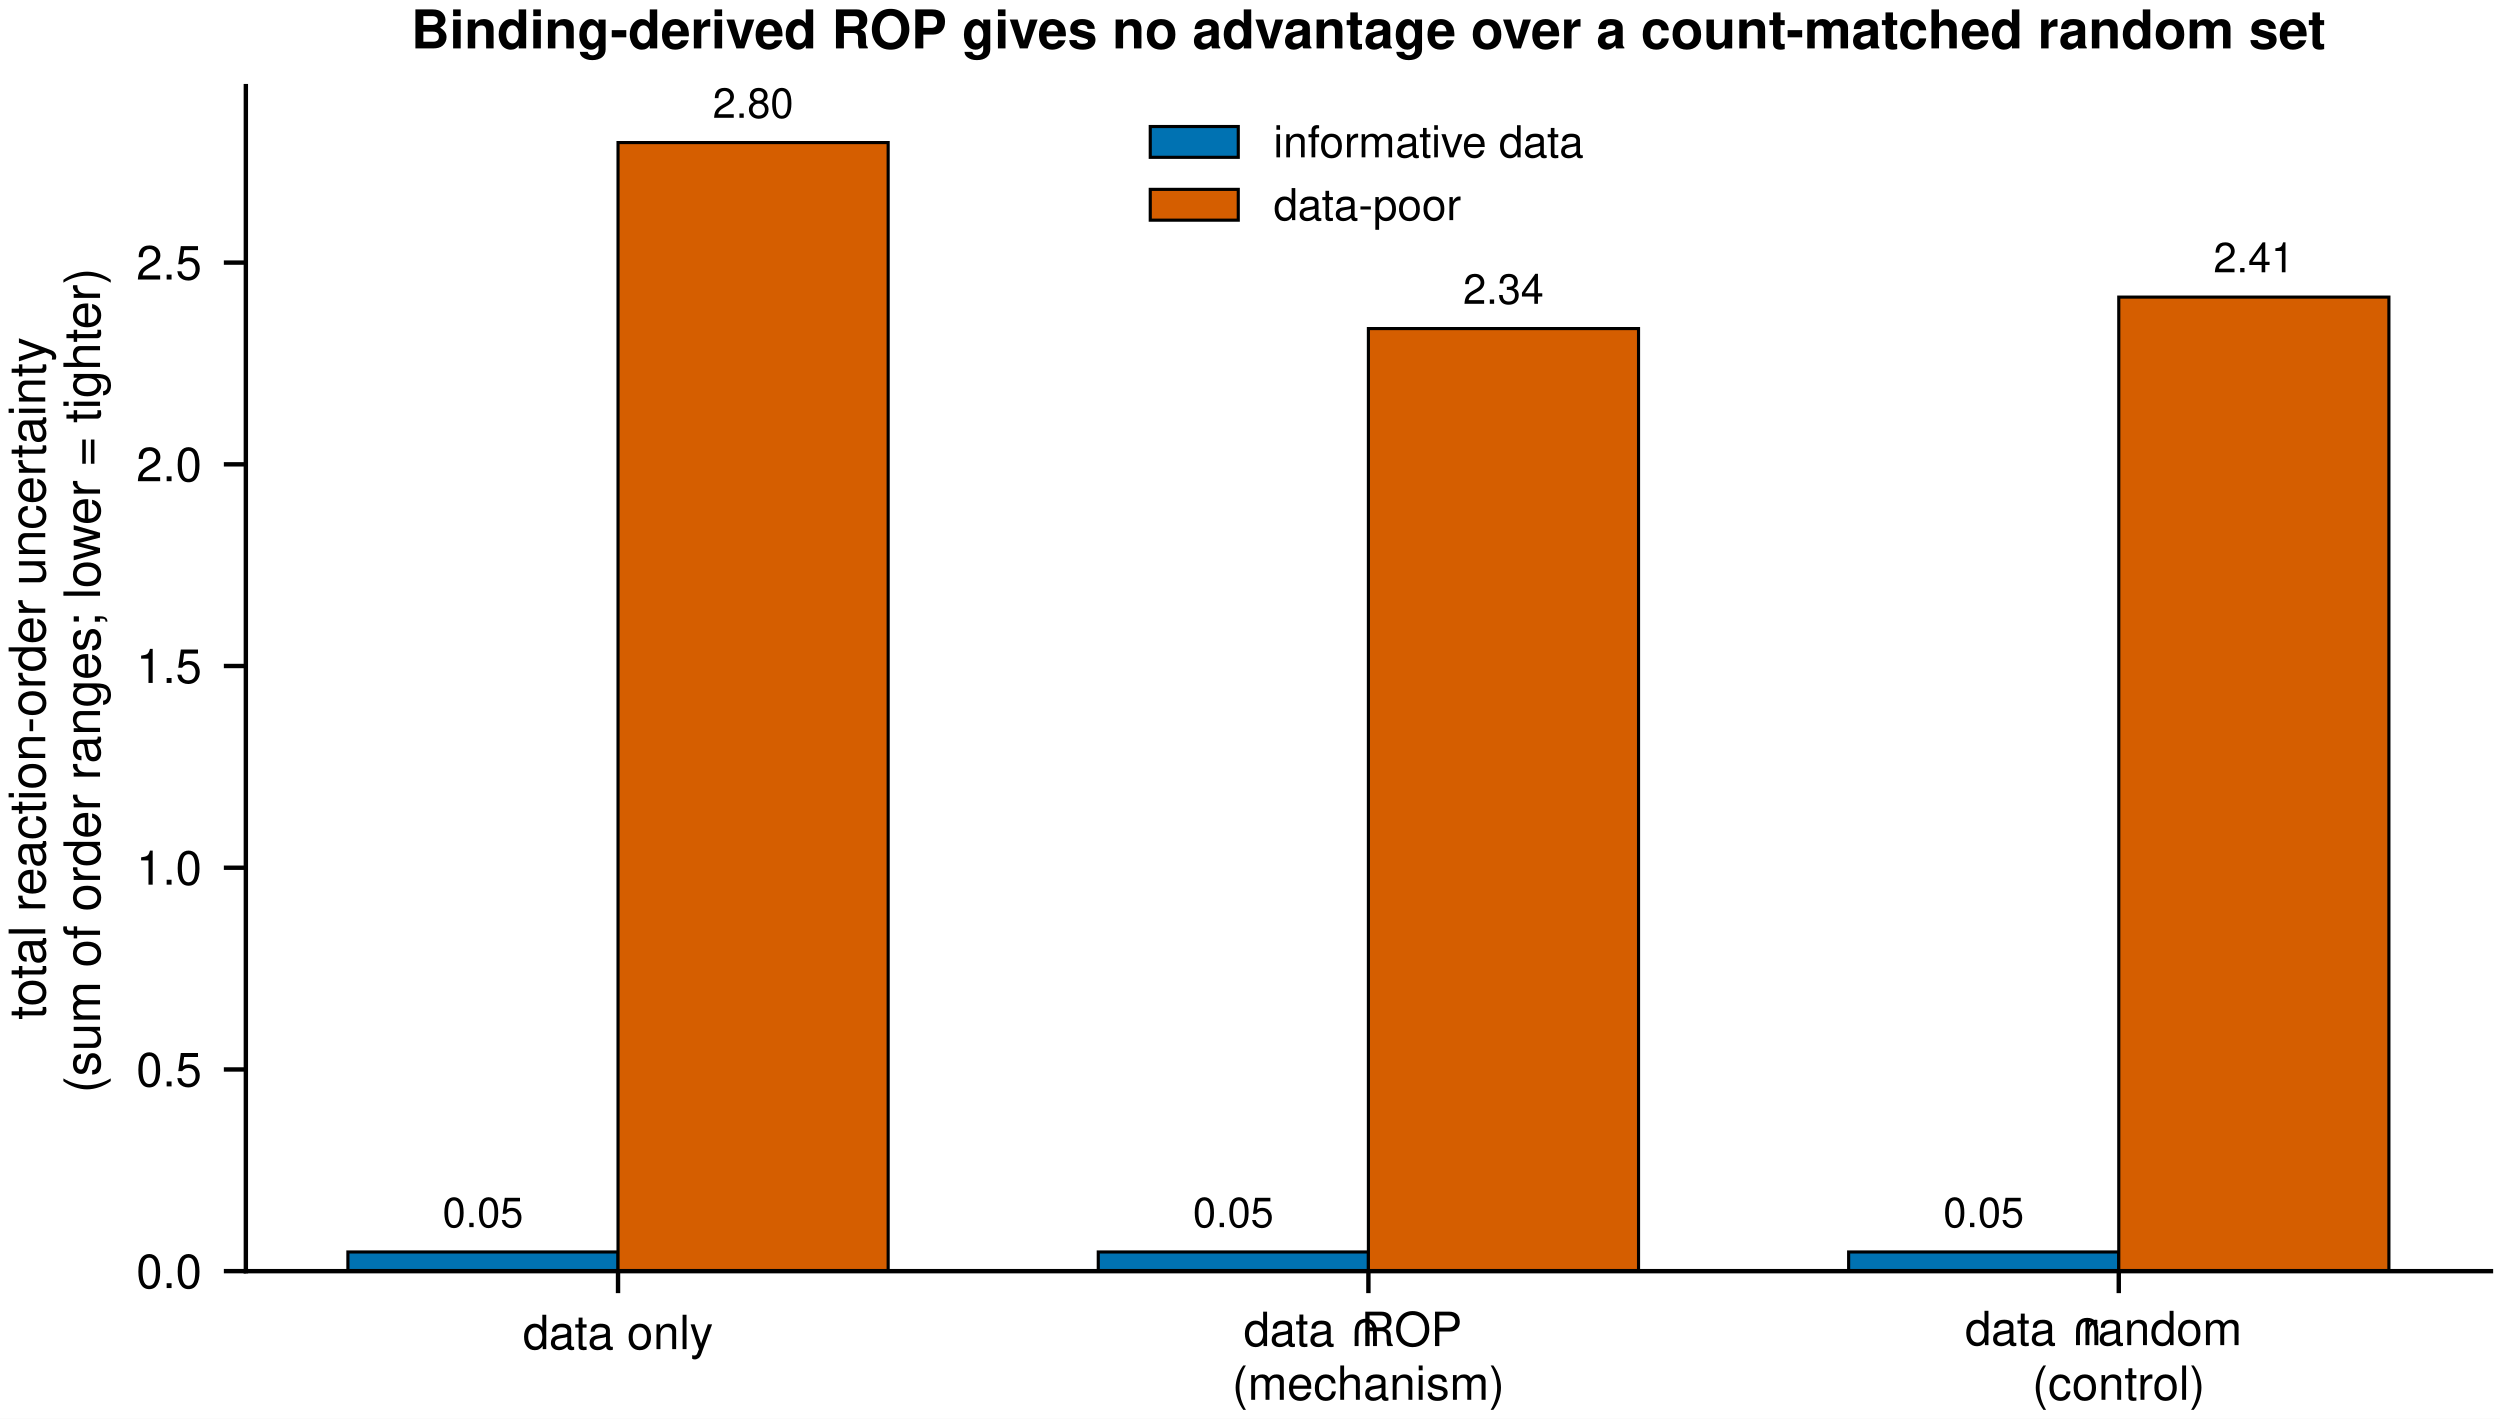
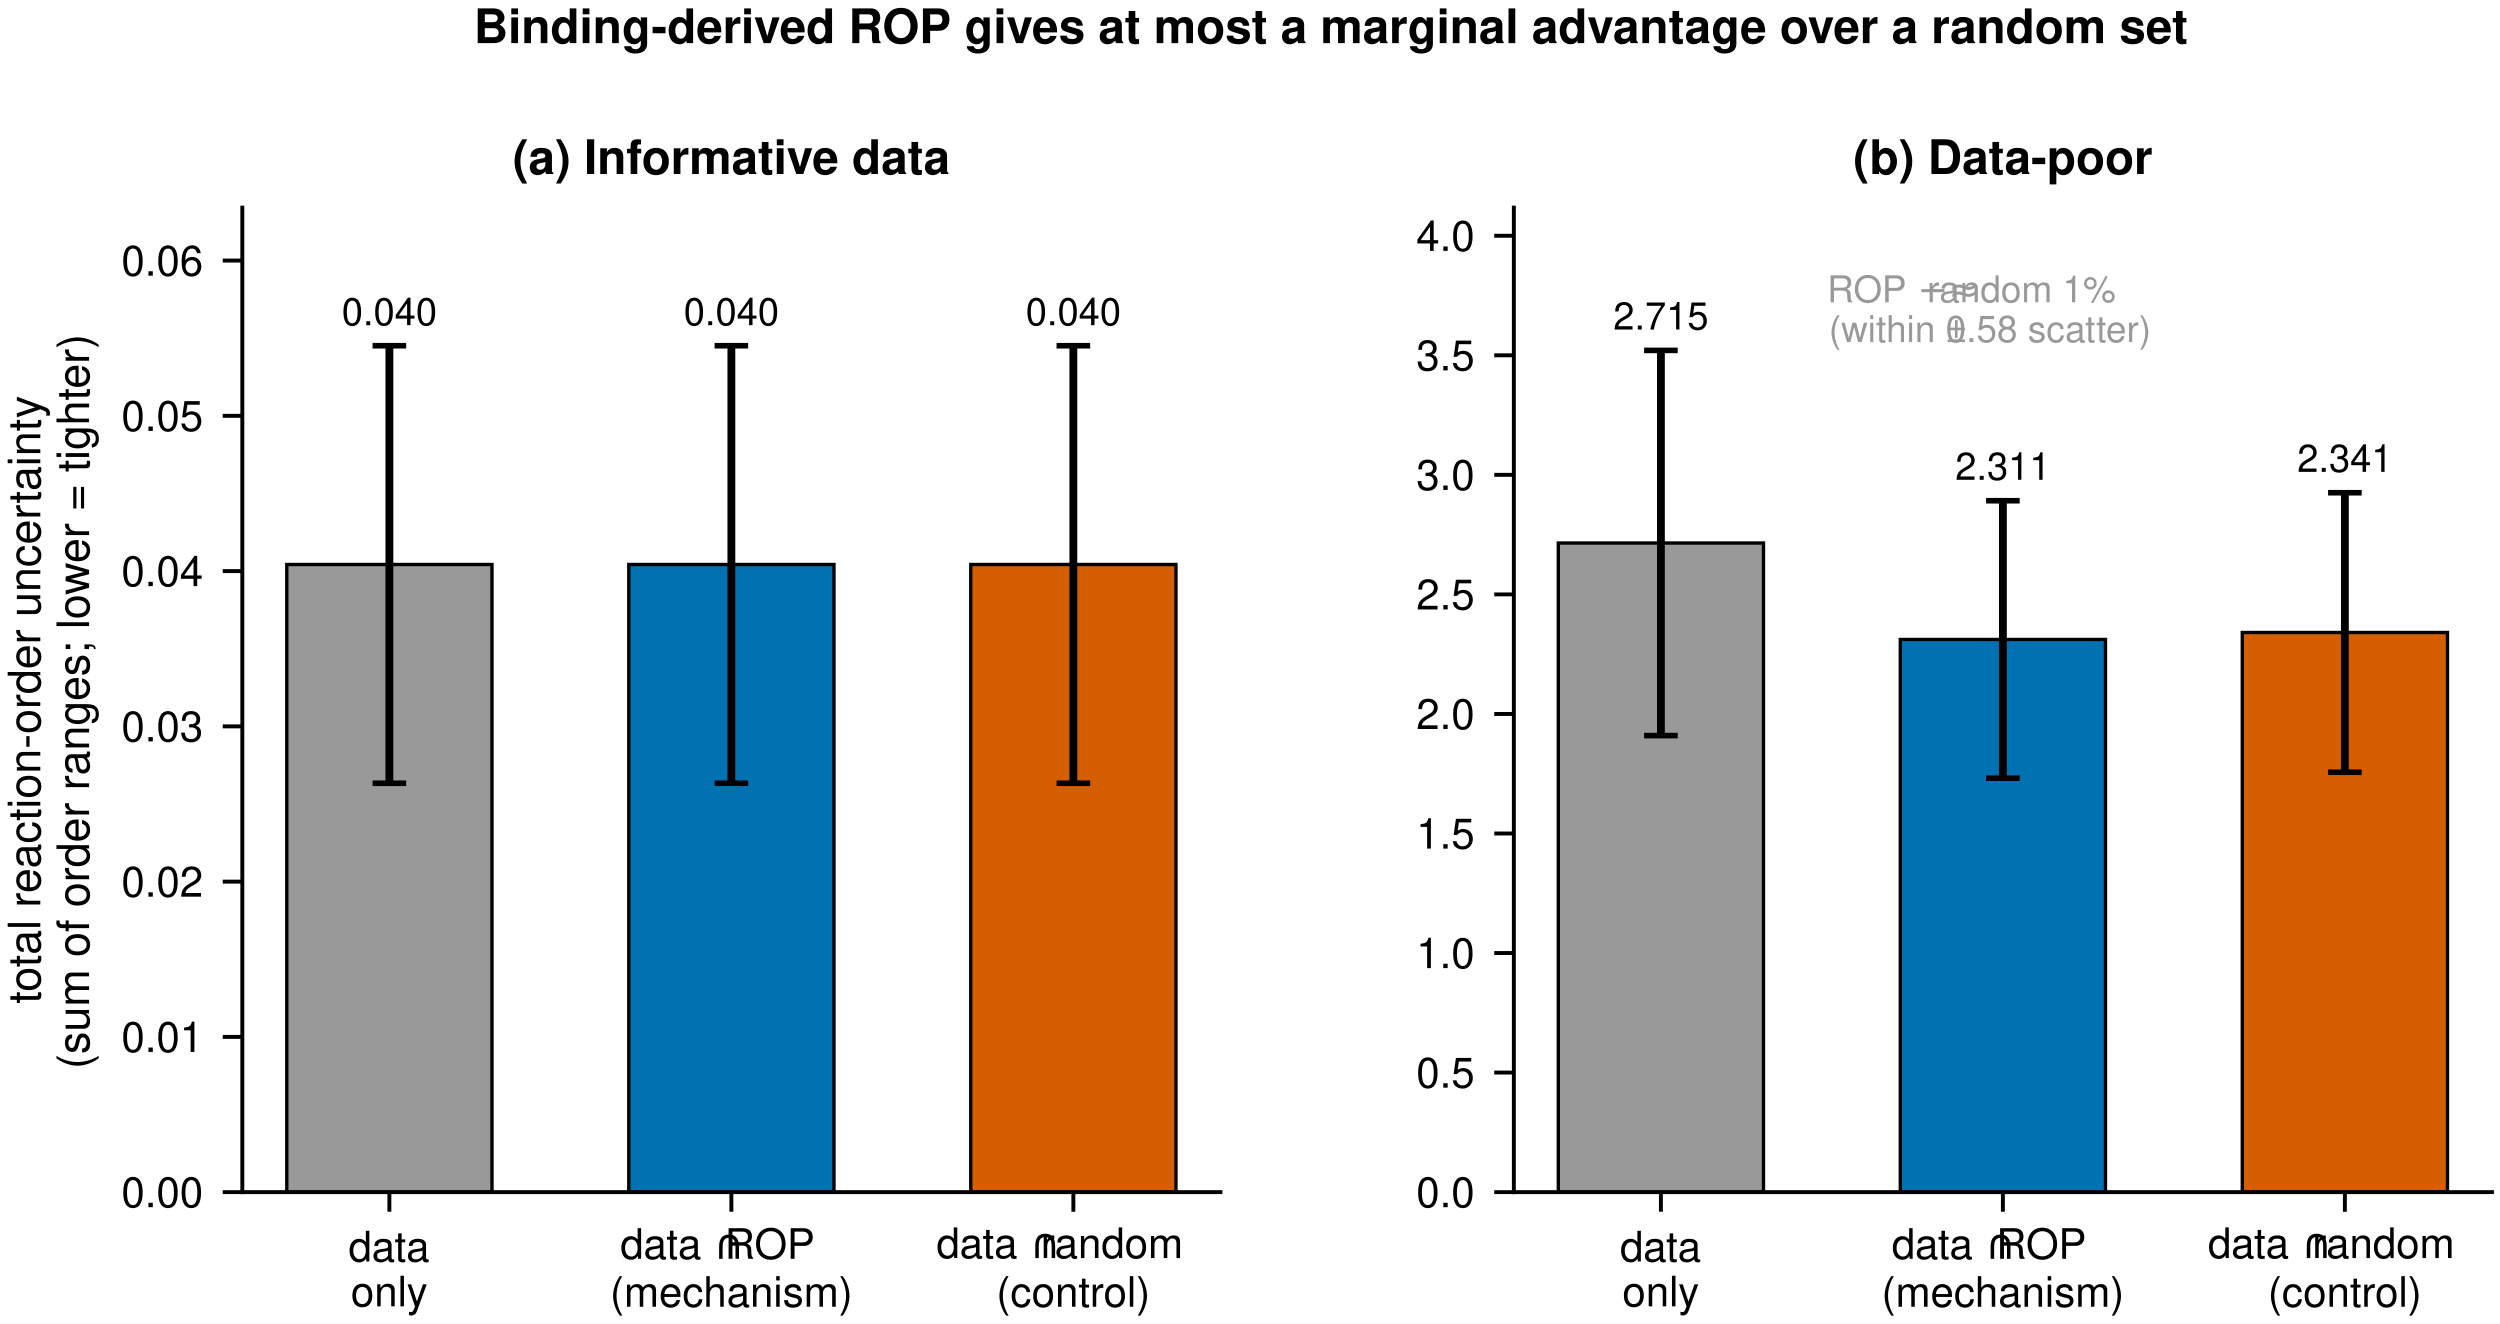
- <svg xmlns="http://www.w3.org/2000/svg" xmlns:xlink="http://www.w3.org/1999/xlink" width="397.666pt" height="225.668pt" viewBox="0 0 397.666 225.668" version="1.1">
+ <svg xmlns="http://www.w3.org/2000/svg" xmlns:xlink="http://www.w3.org/1999/xlink" width="446.477pt" height="236.373pt" viewBox="0 0 446.477 236.373" version="1.1">
  <defs>
    <style type="text/css">*{stroke-linejoin: round; stroke-linecap: butt}</style>
  </defs>
  <g id="figure_1">
    <g id="patch_1">
-       <path d="M 0 225.668  L 397.666 225.668  L 397.666 0  L 0 0  z " style="fill: #ffffff" />
+       <path d="M 0 236.373  L 446.477 236.373  L 446.477 0  L 0 0  z " style="fill: #ffffff" />
    </g>
    <g id="axes_1">
      <g id="patch_2">
-         <path d="M 39.106 202.199  L 396.226 202.199  L 396.226 13.703  L 39.106 13.703  z " style="fill: #ffffff" />
+         <path d="M 43.277 212.904  L 217.955 212.904  L 217.955 37.08  L 43.277 37.08  z " style="fill: #ffffff" />
      </g>
      <g id="patch_3">
-         <path d="M 55.339 202.199  L 98.308 202.199  L 98.308 199.143  L 55.339 199.143  z " clip-path="url(#pe185fe9fa3)" style="fill: #0072b2; stroke: #000000; stroke-width: 0.5; stroke-linejoin: miter" />
+         <path d="M 51.217 212.904  L 87.863 212.904  L 87.863 100.814  L 51.217 100.814  z " clip-path="url(#p9fd3846869)" style="fill: #999999; stroke: #000000; stroke-width: 0.6; stroke-linejoin: miter" />
      </g>
      <g id="patch_4">
-         <path d="M 174.698 202.199  L 217.667 202.199  L 217.667 199.143  L 174.698 199.143  z " clip-path="url(#pe185fe9fa3)" style="fill: #0072b2; stroke: #000000; stroke-width: 0.5; stroke-linejoin: miter" />
+         <path d="M 112.293 212.904  L 148.939 212.904  L 148.939 100.814  L 112.293 100.814  z " clip-path="url(#p9fd3846869)" style="fill: #0072b2; stroke: #000000; stroke-width: 0.6; stroke-linejoin: miter" />
      </g>
      <g id="patch_5">
-         <path d="M 294.056 202.199  L 337.025 202.199  L 337.025 199.143  L 294.056 199.143  z " clip-path="url(#pe185fe9fa3)" style="fill: #0072b2; stroke: #000000; stroke-width: 0.5; stroke-linejoin: miter" />
-       </g>
-       <g id="patch_6">
-         <path d="M 98.308 202.199  L 141.277 202.199  L 141.277 22.679  L 98.308 22.679  z " clip-path="url(#pe185fe9fa3)" style="fill: #d55e00; stroke: #000000; stroke-width: 0.5; stroke-linejoin: miter" />
-       </g>
-       <g id="patch_7">
-         <path d="M 217.667 202.199  L 260.635 202.199  L 260.635 52.264  L 217.667 52.264  z " clip-path="url(#pe185fe9fa3)" style="fill: #d55e00; stroke: #000000; stroke-width: 0.5; stroke-linejoin: miter" />
-       </g>
-       <g id="patch_8">
-         <path d="M 337.025 202.199  L 379.994 202.199  L 379.994 47.256  L 337.025 47.256  z " clip-path="url(#pe185fe9fa3)" style="fill: #d55e00; stroke: #000000; stroke-width: 0.5; stroke-linejoin: miter" />
+         <path d="M 173.37 212.904  L 210.016 212.904  L 210.016 100.814  L 173.37 100.814  z " clip-path="url(#p9fd3846869)" style="fill: #d55e00; stroke: #000000; stroke-width: 0.6; stroke-linejoin: miter" />
      </g>
      <g id="matplotlib.axis_1">
        <g id="xtick_1">
          <g id="line2d_1">
            <defs>
-               <path id="m24f65a5fd0" d="M 0 0  L 0 3.5  " style="stroke: #000000; stroke-width: 0.7" />
+               <path id="m8ffeb9f7d0" d="M 0 0  L 0 3.5  " style="stroke: #000000; stroke-width: 0.7" />
            </defs>
            <g>
-               <use xlink:href="#m24f65a5fd0" x="98.308" y="202.199" style="stroke: #000000; stroke-width: 0.7" />
+               <use xlink:href="#m8ffeb9f7d0" x="69.54" y="212.904" style="stroke: #000000; stroke-width: 0.7" />
            </g>
          </g>
          <g id="text_1">
-             <text style="font: 7.5px 'Helvetica', 'Arial', 'DejaVu Sans', sans-serif; text-anchor: middle" x="98.308" y="214.597" transform="rotate(-0 98.30821 214.5971)">data only</text>
+             <text style="font: 7.5px 'Helvetica', 'Arial', 'DejaVu Sans', sans-serif" transform="translate(62.24217 225.2841)">data</text>
+             <text style="font: 7.5px 'Helvetica', 'Arial', 'DejaVu Sans', sans-serif" transform="translate(62.66111 233.3035)">only</text>
          </g>
        </g>
        <g id="xtick_2">
          <g id="line2d_2">
            <g>
-               <use xlink:href="#m24f65a5fd0" x="217.667" y="202.199" style="stroke: #000000; stroke-width: 0.7" />
+               <use xlink:href="#m8ffeb9f7d0" x="130.616" y="212.904" style="stroke: #000000; stroke-width: 0.7" />
            </g>
          </g>
          <g id="text_2">
-             <g transform="translate(197.829 214.5795)">
+             <g transform="translate(110.7788 225.2841)">
              <text>
                <tspan style="font: 7.5px 'Helvetica'" x="0 4.171 8.342 10.426 14.597 21.331 23.415 28.831 34.665" y="-0.469">data  ROP</tspan>
                <tspan style="font: 7.5px 'STIXGeneral'" x="16.681" y="-0.469">∩</tspan>
              </text>
            </g>
-             <text style="font: 7.5px 'Helvetica', 'Arial', 'DejaVu Sans', sans-serif" transform="translate(195.9974 222.665)">(mechanism)</text>
+             <text style="font: 7.5px 'Helvetica', 'Arial', 'DejaVu Sans', sans-serif" transform="translate(108.9472 233.3695)">(mechanism)</text>
          </g>
        </g>
        <g id="xtick_3">
          <g id="line2d_3">
            <g>
-               <use xlink:href="#m24f65a5fd0" x="337.025" y="202.199" style="stroke: #000000; stroke-width: 0.7" />
+               <use xlink:href="#m8ffeb9f7d0" x="191.693" y="212.904" style="stroke: #000000; stroke-width: 0.7" />
            </g>
          </g>
          <g id="text_3">
-             <g transform="translate(312.5748 214.5795)">
+             <g transform="translate(167.2426 225.2841)">
              <text>
                <tspan style="font: 7.5px 'Helvetica'" x="0 4.171 8.342 10.426 14.597 21.331 23.415 25.912 30.083 34.254 38.426 42.597" y="-0.609">data  random</tspan>
                <tspan style="font: 7.5px 'STIXGeneral'" x="16.681" y="-0.609">∩</tspan>
              </text>
            </g>
-             <text style="font: 7.5px 'Helvetica', 'Arial', 'DejaVu Sans', sans-serif" transform="translate(323.2728 222.665)">(control)</text>
+             <text style="font: 7.5px 'Helvetica', 'Arial', 'DejaVu Sans', sans-serif" transform="translate(177.9407 233.3695)">(control)</text>
          </g>
        </g>
      </g>
      <g id="matplotlib.axis_2">
        <g id="ytick_1">
          <g id="line2d_4">
            <defs>
-               <path id="ma0564b34e3" d="M 0 0  L -3.5 0  " style="stroke: #000000; stroke-width: 0.7" />
+               <path id="me6ff338d16" d="M 0 0  L -3.5 0  " style="stroke: #000000; stroke-width: 0.7" />
            </defs>
            <g>
-               <use xlink:href="#ma0564b34e3" x="39.106" y="202.199" style="stroke: #000000; stroke-width: 0.7" />
+               <use xlink:href="#me6ff338d16" x="43.277" y="212.904" style="stroke: #000000; stroke-width: 0.7" />
            </g>
          </g>
          <g id="text_4">
-             <text style="font: 7.5px 'Helvetica', 'Arial', 'DejaVu Sans', sans-serif; text-anchor: end" x="32.106" y="204.889" transform="rotate(-0 32.1065 204.8895)">0.0</text>
+             <text style="font: 7.5px 'Helvetica', 'Arial', 'DejaVu Sans', sans-serif; text-anchor: end" x="36.277" y="215.594" transform="rotate(-0 36.2772 215.594)">0.00</text>
          </g>
        </g>
        <g id="ytick_2">
          <g id="line2d_5">
            <g>
-               <use xlink:href="#ma0564b34e3" x="39.106" y="170.114" style="stroke: #000000; stroke-width: 0.7" />
+               <use xlink:href="#me6ff338d16" x="43.277" y="185.176" style="stroke: #000000; stroke-width: 0.7" />
            </g>
          </g>
          <g id="text_5">
-             <text style="font: 7.5px 'Helvetica', 'Arial', 'DejaVu Sans', sans-serif; text-anchor: end" x="32.106" y="172.804" transform="rotate(-0 32.1065 172.8036)">0.5</text>
+             <text style="font: 7.5px 'Helvetica', 'Arial', 'DejaVu Sans', sans-serif; text-anchor: end" x="36.277" y="187.866" transform="rotate(-0 36.2772 187.8665)">0.01</text>
          </g>
        </g>
        <g id="ytick_3">
          <g id="line2d_6">
            <g>
-               <use xlink:href="#ma0564b34e3" x="39.106" y="138.028" style="stroke: #000000; stroke-width: 0.7" />
+               <use xlink:href="#me6ff338d16" x="43.277" y="157.449" style="stroke: #000000; stroke-width: 0.7" />
            </g>
          </g>
          <g id="text_6">
-             <text style="font: 7.5px 'Helvetica', 'Arial', 'DejaVu Sans', sans-serif; text-anchor: end" x="32.106" y="140.718" transform="rotate(-0 32.1065 140.7177)">1.0</text>
+             <text style="font: 7.5px 'Helvetica', 'Arial', 'DejaVu Sans', sans-serif; text-anchor: end" x="36.277" y="160.139" transform="rotate(-0 36.2772 160.1389)">0.02</text>
          </g>
        </g>
        <g id="ytick_4">
          <g id="line2d_7">
            <g>
-               <use xlink:href="#ma0564b34e3" x="39.106" y="105.942" style="stroke: #000000; stroke-width: 0.7" />
+               <use xlink:href="#me6ff338d16" x="43.277" y="129.721" style="stroke: #000000; stroke-width: 0.7" />
            </g>
          </g>
          <g id="text_7">
-             <text style="font: 7.5px 'Helvetica', 'Arial', 'DejaVu Sans', sans-serif; text-anchor: end" x="32.106" y="108.632" transform="rotate(-0 32.1065 108.6317)">1.5</text>
+             <text style="font: 7.5px 'Helvetica', 'Arial', 'DejaVu Sans', sans-serif; text-anchor: end" x="36.277" y="132.411" transform="rotate(-0 36.2772 132.4114)">0.03</text>
          </g>
        </g>
        <g id="ytick_5">
          <g id="line2d_8">
            <g>
-               <use xlink:href="#ma0564b34e3" x="39.106" y="73.856" style="stroke: #000000; stroke-width: 0.7" />
+               <use xlink:href="#me6ff338d16" x="43.277" y="101.994" style="stroke: #000000; stroke-width: 0.7" />
            </g>
          </g>
          <g id="text_8">
-             <text style="font: 7.5px 'Helvetica', 'Arial', 'DejaVu Sans', sans-serif; text-anchor: end" x="32.106" y="76.546" transform="rotate(-0 32.1065 76.54582)">2.0</text>
+             <text style="font: 7.5px 'Helvetica', 'Arial', 'DejaVu Sans', sans-serif; text-anchor: end" x="36.277" y="104.684" transform="rotate(-0 36.2772 104.6838)">0.04</text>
          </g>
        </g>
        <g id="ytick_6">
          <g id="line2d_9">
            <g>
-               <use xlink:href="#ma0564b34e3" x="39.106" y="41.77" style="stroke: #000000; stroke-width: 0.7" />
+               <use xlink:href="#me6ff338d16" x="43.277" y="74.266" style="stroke: #000000; stroke-width: 0.7" />
            </g>
          </g>
          <g id="text_9">
-             <text style="font: 7.5px 'Helvetica', 'Arial', 'DejaVu Sans', sans-serif; text-anchor: end" x="32.106" y="44.46" transform="rotate(-0 32.1065 44.45991)">2.5</text>
-           </g>
-         </g>
-         <g id="text_10">
-           <text style="font: 8px 'Helvetica', 'Arial', 'DejaVu Sans', sans-serif" transform="translate(7.1975 162.1971) rotate(-90)">total reaction-order uncertainty</text>
-           <text style="font: 8px 'Helvetica', 'Arial', 'DejaVu Sans', sans-serif" transform="translate(15.9115 173.8627) rotate(-90)">(sum of order ranges; lower = tighter)</text>
-         </g>
+             <text style="font: 7.5px 'Helvetica', 'Arial', 'DejaVu Sans', sans-serif; text-anchor: end" x="36.277" y="76.956" transform="rotate(-0 36.2772 76.95626)">0.05</text>
+           </g>
+         </g>
+         <g id="ytick_7">
+           <g id="line2d_10">
+             <g>
+               <use xlink:href="#me6ff338d16" x="43.277" y="46.539" style="stroke: #000000; stroke-width: 0.7" />
+             </g>
+           </g>
+           <g id="text_10">
+             <text style="font: 7.5px 'Helvetica', 'Arial', 'DejaVu Sans', sans-serif; text-anchor: end" x="36.277" y="49.229" transform="rotate(-0 36.2772 49.2287)">0.06</text>
+           </g>
+         </g>
+         <g id="text_11">
+           <text style="font: 8px 'Helvetica', 'Arial', 'DejaVu Sans', sans-serif" transform="translate(7.1975 179.2376) rotate(-90)">total reaction-order uncertainty</text>
+           <text style="font: 8px 'Helvetica', 'Arial', 'DejaVu Sans', sans-serif" transform="translate(15.9115 190.9033) rotate(-90)">(sum of order ranges; lower = tighter)</text>
+         </g>
+       </g>
+       <g id="LineCollection_1">
+         <path d="M 69.54 139.888  L 69.54 61.74  " clip-path="url(#p9fd3846869)" style="fill: none; stroke: #000000; stroke-width: 1.4" />
+         <path d="M 130.616 139.888  L 130.616 61.74  " clip-path="url(#p9fd3846869)" style="fill: none; stroke: #000000; stroke-width: 1.4" />
+         <path d="M 191.693 139.888  L 191.693 61.74  " clip-path="url(#p9fd3846869)" style="fill: none; stroke: #000000; stroke-width: 1.4" />
+       </g>
+       <g id="line2d_11">
+         <defs>
+           <path id="m7262a32960" d="M 3 0  L -3 -0  " style="stroke: #000000" />
+         </defs>
+         <g clip-path="url(#p9fd3846869)">
+           <use xlink:href="#m7262a32960" x="69.54" y="139.888" style="stroke: #000000" />
+           <use xlink:href="#m7262a32960" x="130.616" y="139.888" style="stroke: #000000" />
+           <use xlink:href="#m7262a32960" x="191.693" y="139.888" style="stroke: #000000" />
+         </g>
+       </g>
+       <g id="line2d_12">
+         <g clip-path="url(#p9fd3846869)">
+           <use xlink:href="#m7262a32960" x="69.54" y="61.74" style="stroke: #000000" />
+           <use xlink:href="#m7262a32960" x="130.616" y="61.74" style="stroke: #000000" />
+           <use xlink:href="#m7262a32960" x="191.693" y="61.74" style="stroke: #000000" />
+         </g>
+       </g>
+       <g id="patch_6">
+         <path d="M 43.277 212.904  L 43.277 37.08  " style="fill: none; stroke: #000000; stroke-width: 0.7; stroke-linejoin: miter; stroke-linecap: square" />
+       </g>
+       <g id="patch_7">
+         <path d="M 43.277 212.904  L 217.955 212.904  " style="fill: none; stroke: #000000; stroke-width: 0.7; stroke-linejoin: miter; stroke-linecap: square" />
+       </g>
+       <g id="text_12">
+         <text style="font: 6.8px 'Helvetica', 'Arial', 'DejaVu Sans', sans-serif; text-anchor: middle" x="69.54" y="58.081" transform="rotate(-0 69.54002 58.08063)">0.040</text>
+       </g>
+       <g id="text_13">
+         <text style="font: 6.8px 'Helvetica', 'Arial', 'DejaVu Sans', sans-serif; text-anchor: middle" x="130.616" y="58.081" transform="rotate(-0 130.6163 58.08063)">0.040</text>
+       </g>
+       <g id="text_14">
+         <text style="font: 6.8px 'Helvetica', 'Arial', 'DejaVu Sans', sans-serif; text-anchor: middle" x="191.693" y="58.081" transform="rotate(-0 191.6926 58.08063)">0.040</text>
+       </g>
+       <g id="text_15">
+         <text style="font: 700 8.5px 'Helvetica', 'Arial', 'DejaVu Sans', sans-serif; text-anchor: middle" x="130.616" y="31.08" transform="rotate(-0 130.6163 31.08)">(a) Informative data</text>
+       </g>
+     </g>
+     <g id="axes_2">
+       <g id="patch_8">
+         <path d="M 270.359 212.904  L 445.037 212.904  L 445.037 37.08  L 270.359 37.08  z " style="fill: #ffffff" />
      </g>
      <g id="patch_9">
-         <path d="M 39.106 202.199  L 39.106 13.703  " style="fill: none; stroke: #000000; stroke-width: 0.7; stroke-linejoin: miter; stroke-linecap: square" />
+         <path d="M 278.299 212.904  L 314.945 212.904  L 314.945 96.979  L 278.299 96.979  z " clip-path="url(#p43a0a56ded)" style="fill: #999999; stroke: #000000; stroke-width: 0.6; stroke-linejoin: miter" />
      </g>
      <g id="patch_10">
-         <path d="M 39.106 202.199  L 396.226 202.199  " style="fill: none; stroke: #000000; stroke-width: 0.7; stroke-linejoin: miter; stroke-linecap: square" />
-       </g>
-       <g id="text_11">
-         <text style="font: 6.6px 'Helvetica', 'Arial', 'DejaVu Sans', sans-serif; text-anchor: middle" x="76.824" y="195.2" transform="rotate(-0 76.82372 195.2)">0.05</text>
-       </g>
-       <g id="text_12">
-         <text style="font: 6.6px 'Helvetica', 'Arial', 'DejaVu Sans', sans-serif; text-anchor: middle" x="119.793" y="18.737" transform="rotate(-0 119.7927 18.73688)">2.80</text>
-       </g>
-       <g id="text_13">
-         <text style="font: 6.6px 'Helvetica', 'Arial', 'DejaVu Sans', sans-serif; text-anchor: middle" x="196.182" y="195.2" transform="rotate(-0 196.182 195.2)">0.05</text>
-       </g>
-       <g id="text_14">
-         <text style="font: 6.6px 'Helvetica', 'Arial', 'DejaVu Sans', sans-serif; text-anchor: middle" x="239.151" y="48.321" transform="rotate(-0 239.151 48.32106)">2.34</text>
-       </g>
-       <g id="text_15">
-         <text style="font: 6.6px 'Helvetica', 'Arial', 'DejaVu Sans', sans-serif; text-anchor: middle" x="315.54" y="195.2" transform="rotate(-0 315.5403 195.2)">0.05</text>
-       </g>
-       <g id="text_16">
-         <text style="font: 6.6px 'Helvetica', 'Arial', 'DejaVu Sans', sans-serif; text-anchor: middle" x="358.509" y="43.313" transform="rotate(-0 358.5093 43.31309)">2.41</text>
-       </g>
-       <g id="text_17">
-         <text style="font: 700 8.5px 'Helvetica', 'Arial', 'DejaVu Sans', sans-serif; text-anchor: middle" x="217.667" y="7.703" transform="rotate(-0 217.6665 7.703437)">Binding-derived ROP gives no advantage over a count-matched random set</text>
-       </g>
-       <g id="legend_1">
-         <g id="patch_11">
-           <path d="M 182.967 25.025  L 196.967 25.025  L 196.967 20.125  L 182.967 20.125  z " style="fill: #0072b2; stroke: #000000; stroke-width: 0.5; stroke-linejoin: miter" />
-         </g>
-         <g id="text_18">
-           <text style="font: 7px 'Helvetica', 'Arial', 'DejaVu Sans', sans-serif; text-anchor: start" x="202.567" y="25.025" transform="rotate(-0 202.5667 25.02484)">informative data</text>
-         </g>
-         <g id="patch_12">
-           <path d="M 182.967 35.022  L 196.967 35.022  L 196.967 30.122  L 182.967 30.122  z " style="fill: #d55e00; stroke: #000000; stroke-width: 0.5; stroke-linejoin: miter" />
-         </g>
-         <g id="text_19">
-           <text style="font: 7px 'Helvetica', 'Arial', 'DejaVu Sans', sans-serif; text-anchor: start" x="202.567" y="35.022" transform="rotate(-0 202.5667 35.02172)">data-poor</text>
-         </g>
-       </g>
+         <path d="M 339.375 212.904  L 376.021 212.904  L 376.021 114.205  L 339.375 114.205  z " clip-path="url(#p43a0a56ded)" style="fill: #0072b2; stroke: #000000; stroke-width: 0.6; stroke-linejoin: miter" />
+       </g>
+       <g id="patch_11">
+         <path d="M 400.451 212.904  L 437.097 212.904  L 437.097 112.958  L 400.451 112.958  z " clip-path="url(#p43a0a56ded)" style="fill: #d55e00; stroke: #000000; stroke-width: 0.6; stroke-linejoin: miter" />
+       </g>
+       <g id="matplotlib.axis_3">
+         <g id="xtick_4">
+           <g id="line2d_13">
+             <g>
+               <use xlink:href="#m8ffeb9f7d0" x="296.622" y="212.904" style="stroke: #000000; stroke-width: 0.7" />
+             </g>
+           </g>
+           <g id="text_16">
+             <text style="font: 7.5px 'Helvetica', 'Arial', 'DejaVu Sans', sans-serif" transform="translate(289.3239 225.2841)">data</text>
+             <text style="font: 7.5px 'Helvetica', 'Arial', 'DejaVu Sans', sans-serif" transform="translate(289.7429 233.3035)">only</text>
+           </g>
+         </g>
+         <g id="xtick_5">
+           <g id="line2d_14">
+             <g>
+               <use xlink:href="#m8ffeb9f7d0" x="357.698" y="212.904" style="stroke: #000000; stroke-width: 0.7" />
+             </g>
+           </g>
+           <g id="text_17">
+             <g transform="translate(337.8606 225.2841)">
+               <text>
+                 <tspan style="font: 7.5px 'Helvetica'" x="0 4.171 8.342 10.426 14.597 21.331 23.415 28.831 34.665" y="-0.469">data  ROP</tspan>
+                 <tspan style="font: 7.5px 'STIXGeneral'" x="16.681" y="-0.469">∩</tspan>
+               </text>
+             </g>
+             <text style="font: 7.5px 'Helvetica', 'Arial', 'DejaVu Sans', sans-serif" transform="translate(336.0289 233.3695)">(mechanism)</text>
+           </g>
+         </g>
+         <g id="xtick_6">
+           <g id="line2d_15">
+             <g>
+               <use xlink:href="#m8ffeb9f7d0" x="418.774" y="212.904" style="stroke: #000000; stroke-width: 0.7" />
+             </g>
+           </g>
+           <g id="text_18">
+             <g transform="translate(394.3244 225.2841)">
+               <text>
+                 <tspan style="font: 7.5px 'Helvetica'" x="0 4.171 8.342 10.426 14.597 21.331 23.415 25.912 30.083 34.254 38.426 42.597" y="-0.609">data  random</tspan>
+                 <tspan style="font: 7.5px 'STIXGeneral'" x="16.681" y="-0.609">∩</tspan>
+               </text>
+             </g>
+             <text style="font: 7.5px 'Helvetica', 'Arial', 'DejaVu Sans', sans-serif" transform="translate(405.0224 233.3695)">(control)</text>
+           </g>
+         </g>
+       </g>
+       <g id="matplotlib.axis_4">
+         <g id="ytick_8">
+           <g id="line2d_16">
+             <g>
+               <use xlink:href="#me6ff338d16" x="270.359" y="212.904" style="stroke: #000000; stroke-width: 0.7" />
+             </g>
+           </g>
+           <g id="text_19">
+             <text style="font: 7.5px 'Helvetica', 'Arial', 'DejaVu Sans', sans-serif; text-anchor: end" x="263.359" y="215.594" transform="rotate(-0 263.3589 215.594)">0.0</text>
+           </g>
+         </g>
+         <g id="ytick_9">
+           <g id="line2d_17">
+             <g>
+               <use xlink:href="#me6ff338d16" x="270.359" y="191.554" style="stroke: #000000; stroke-width: 0.7" />
+             </g>
+           </g>
+           <g id="text_20">
+             <text style="font: 7.5px 'Helvetica', 'Arial', 'DejaVu Sans', sans-serif; text-anchor: end" x="263.359" y="194.244" transform="rotate(-0 263.3589 194.244)">0.5</text>
+           </g>
+         </g>
+         <g id="ytick_10">
+           <g id="line2d_18">
+             <g>
+               <use xlink:href="#me6ff338d16" x="270.359" y="170.204" style="stroke: #000000; stroke-width: 0.7" />
+             </g>
+           </g>
+           <g id="text_21">
+             <text style="font: 7.5px 'Helvetica', 'Arial', 'DejaVu Sans', sans-serif; text-anchor: end" x="263.359" y="172.894" transform="rotate(-0 263.3589 172.894)">1.0</text>
+           </g>
+         </g>
+         <g id="ytick_11">
+           <g id="line2d_19">
+             <g>
+               <use xlink:href="#me6ff338d16" x="270.359" y="148.854" style="stroke: #000000; stroke-width: 0.7" />
+             </g>
+           </g>
+           <g id="text_22">
+             <text style="font: 7.5px 'Helvetica', 'Arial', 'DejaVu Sans', sans-serif; text-anchor: end" x="263.359" y="151.544" transform="rotate(-0 263.3589 151.544)">1.5</text>
+           </g>
+         </g>
+         <g id="ytick_12">
+           <g id="line2d_20">
+             <g>
+               <use xlink:href="#me6ff338d16" x="270.359" y="127.504" style="stroke: #000000; stroke-width: 0.7" />
+             </g>
+           </g>
+           <g id="text_23">
+             <text style="font: 7.5px 'Helvetica', 'Arial', 'DejaVu Sans', sans-serif; text-anchor: end" x="263.359" y="130.194" transform="rotate(-0 263.3589 130.194)">2.0</text>
+           </g>
+         </g>
+         <g id="ytick_13">
+           <g id="line2d_21">
+             <g>
+               <use xlink:href="#me6ff338d16" x="270.359" y="106.154" style="stroke: #000000; stroke-width: 0.7" />
+             </g>
+           </g>
+           <g id="text_24">
+             <text style="font: 7.5px 'Helvetica', 'Arial', 'DejaVu Sans', sans-serif; text-anchor: end" x="263.359" y="108.844" transform="rotate(-0 263.3589 108.844)">2.5</text>
+           </g>
+         </g>
+         <g id="ytick_14">
+           <g id="line2d_22">
+             <g>
+               <use xlink:href="#me6ff338d16" x="270.359" y="84.804" style="stroke: #000000; stroke-width: 0.7" />
+             </g>
+           </g>
+           <g id="text_25">
+             <text style="font: 7.5px 'Helvetica', 'Arial', 'DejaVu Sans', sans-serif; text-anchor: end" x="263.359" y="87.494" transform="rotate(-0 263.3589 87.49402)">3.0</text>
+           </g>
+         </g>
+         <g id="ytick_15">
+           <g id="line2d_23">
+             <g>
+               <use xlink:href="#me6ff338d16" x="270.359" y="63.454" style="stroke: #000000; stroke-width: 0.7" />
+             </g>
+           </g>
+           <g id="text_26">
+             <text style="font: 7.5px 'Helvetica', 'Arial', 'DejaVu Sans', sans-serif; text-anchor: end" x="263.359" y="66.144" transform="rotate(-0 263.3589 66.14402)">3.5</text>
+           </g>
+         </g>
+         <g id="ytick_16">
+           <g id="line2d_24">
+             <g>
+               <use xlink:href="#me6ff338d16" x="270.359" y="42.104" style="stroke: #000000; stroke-width: 0.7" />
+             </g>
+           </g>
+           <g id="text_27">
+             <text style="font: 7.5px 'Helvetica', 'Arial', 'DejaVu Sans', sans-serif; text-anchor: end" x="263.359" y="44.794" transform="rotate(-0 263.3589 44.79402)">4.0</text>
+           </g>
+         </g>
+       </g>
+       <g id="LineCollection_2">
+         <path d="M 296.622 131.375  L 296.622 62.583  " clip-path="url(#p43a0a56ded)" style="fill: none; stroke: #000000; stroke-width: 1.4" />
+         <path d="M 357.698 138.983  L 357.698 89.426  " clip-path="url(#p43a0a56ded)" style="fill: none; stroke: #000000; stroke-width: 1.4" />
+         <path d="M 418.774 137.916  L 418.774 88.001  " clip-path="url(#p43a0a56ded)" style="fill: none; stroke: #000000; stroke-width: 1.4" />
+       </g>
+       <g id="line2d_25">
+         <g clip-path="url(#p43a0a56ded)">
+           <use xlink:href="#m7262a32960" x="296.622" y="131.375" style="stroke: #000000" />
+           <use xlink:href="#m7262a32960" x="357.698" y="138.983" style="stroke: #000000" />
+           <use xlink:href="#m7262a32960" x="418.774" y="137.916" style="stroke: #000000" />
+         </g>
+       </g>
+       <g id="line2d_26">
+         <g clip-path="url(#p43a0a56ded)">
+           <use xlink:href="#m7262a32960" x="296.622" y="62.583" style="stroke: #000000" />
+           <use xlink:href="#m7262a32960" x="357.698" y="89.426" style="stroke: #000000" />
+           <use xlink:href="#m7262a32960" x="418.774" y="88.001" style="stroke: #000000" />
+         </g>
+       </g>
+       <g id="patch_12">
+         <path d="M 270.359 212.904  L 270.359 37.08  " style="fill: none; stroke: #000000; stroke-width: 0.7; stroke-linejoin: miter; stroke-linecap: square" />
+       </g>
+       <g id="patch_13">
+         <path d="M 270.359 212.904  L 445.037 212.904  " style="fill: none; stroke: #000000; stroke-width: 0.7; stroke-linejoin: miter; stroke-linecap: square" />
+       </g>
+       <g id="text_28">
+         <text style="font: 6.8px 'Helvetica', 'Arial', 'DejaVu Sans', sans-serif; text-anchor: middle" x="296.622" y="58.848" transform="rotate(-0 296.6218 58.84756)">2.715</text>
+       </g>
+       <g id="text_29">
+         <text style="font: 6.8px 'Helvetica', 'Arial', 'DejaVu Sans', sans-serif; text-anchor: middle" x="357.698" y="85.69" transform="rotate(-0 357.6981 85.69004)">2.311</text>
+       </g>
+       <g id="text_30">
+         <text style="font: 6.8px 'Helvetica', 'Arial', 'DejaVu Sans', sans-serif; text-anchor: middle" x="418.774" y="84.265" transform="rotate(-0 418.7744 84.26489)">2.341</text>
+       </g>
+       <g id="text_31">
+         <g style="fill: #999999" transform="translate(326.3151 54.12215)">
+           <text>
+             <tspan style="font: 6.6px 'Helvetica'" x="0 4.762 9.891 14.289 20.659 22.491 24.686 28.354 32.021 35.688 39.355 44.848 53.221 56.888" y="-0.141">ROP  random 1%</tspan>
+             <tspan style="font: 6.6px 'STIXGeneral'" x="16.121 47.681" y="-0.141">−≈</tspan>
+           </text>
+         </g>
+         <g style="fill: #999999" transform="translate(326.6121 61.27944)">
+           <text>
+             <tspan style="font: 6.6px 'Helvetica'" x="0 2.196 6.958 8.422 10.254 13.922 15.386 19.054 25.424 29.091 30.923 34.59 38.257 40.089 43.386 46.683 50.35 52.182 54.014 57.681 59.877" y="-0.188">(within 0.58 scatter)</tspan>
+             <tspan style="font: 6.6px 'STIXGeneral'" x="20.886" y="-0.188">±</tspan>
+           </text>
+         </g>
+       </g>
+       <g id="text_32">
+         <text style="font: 700 8.5px 'Helvetica', 'Arial', 'DejaVu Sans', sans-serif; text-anchor: middle" x="357.698" y="31.08" transform="rotate(-0 357.6981 31.08)">(b) Data-poor</text>
+       </g>
+     </g>
+     <g id="text_33">
+       <text style="font: 700 8.5px 'Helvetica', 'Arial', 'DejaVu Sans', sans-serif; text-anchor: middle" x="237.677" y="7.703" transform="rotate(-0 237.6772 7.703438)">Binding-derived ROP gives at most a marginal advantage over a random set</text>
    </g>
  </g>
  <defs>
-     <clipPath id="pe185fe9fa3">
-       <rect x="39.106" y="13.703" width="357.12" height="188.496" />
+     <clipPath id="p9fd3846869">
+       <rect x="43.277" y="37.08" width="174.678" height="175.824" />
+     </clipPath>
+     <clipPath id="p43a0a56ded">
+       <rect x="270.359" y="37.08" width="174.678" height="175.824" />
    </clipPath>
  </defs>
</svg>
